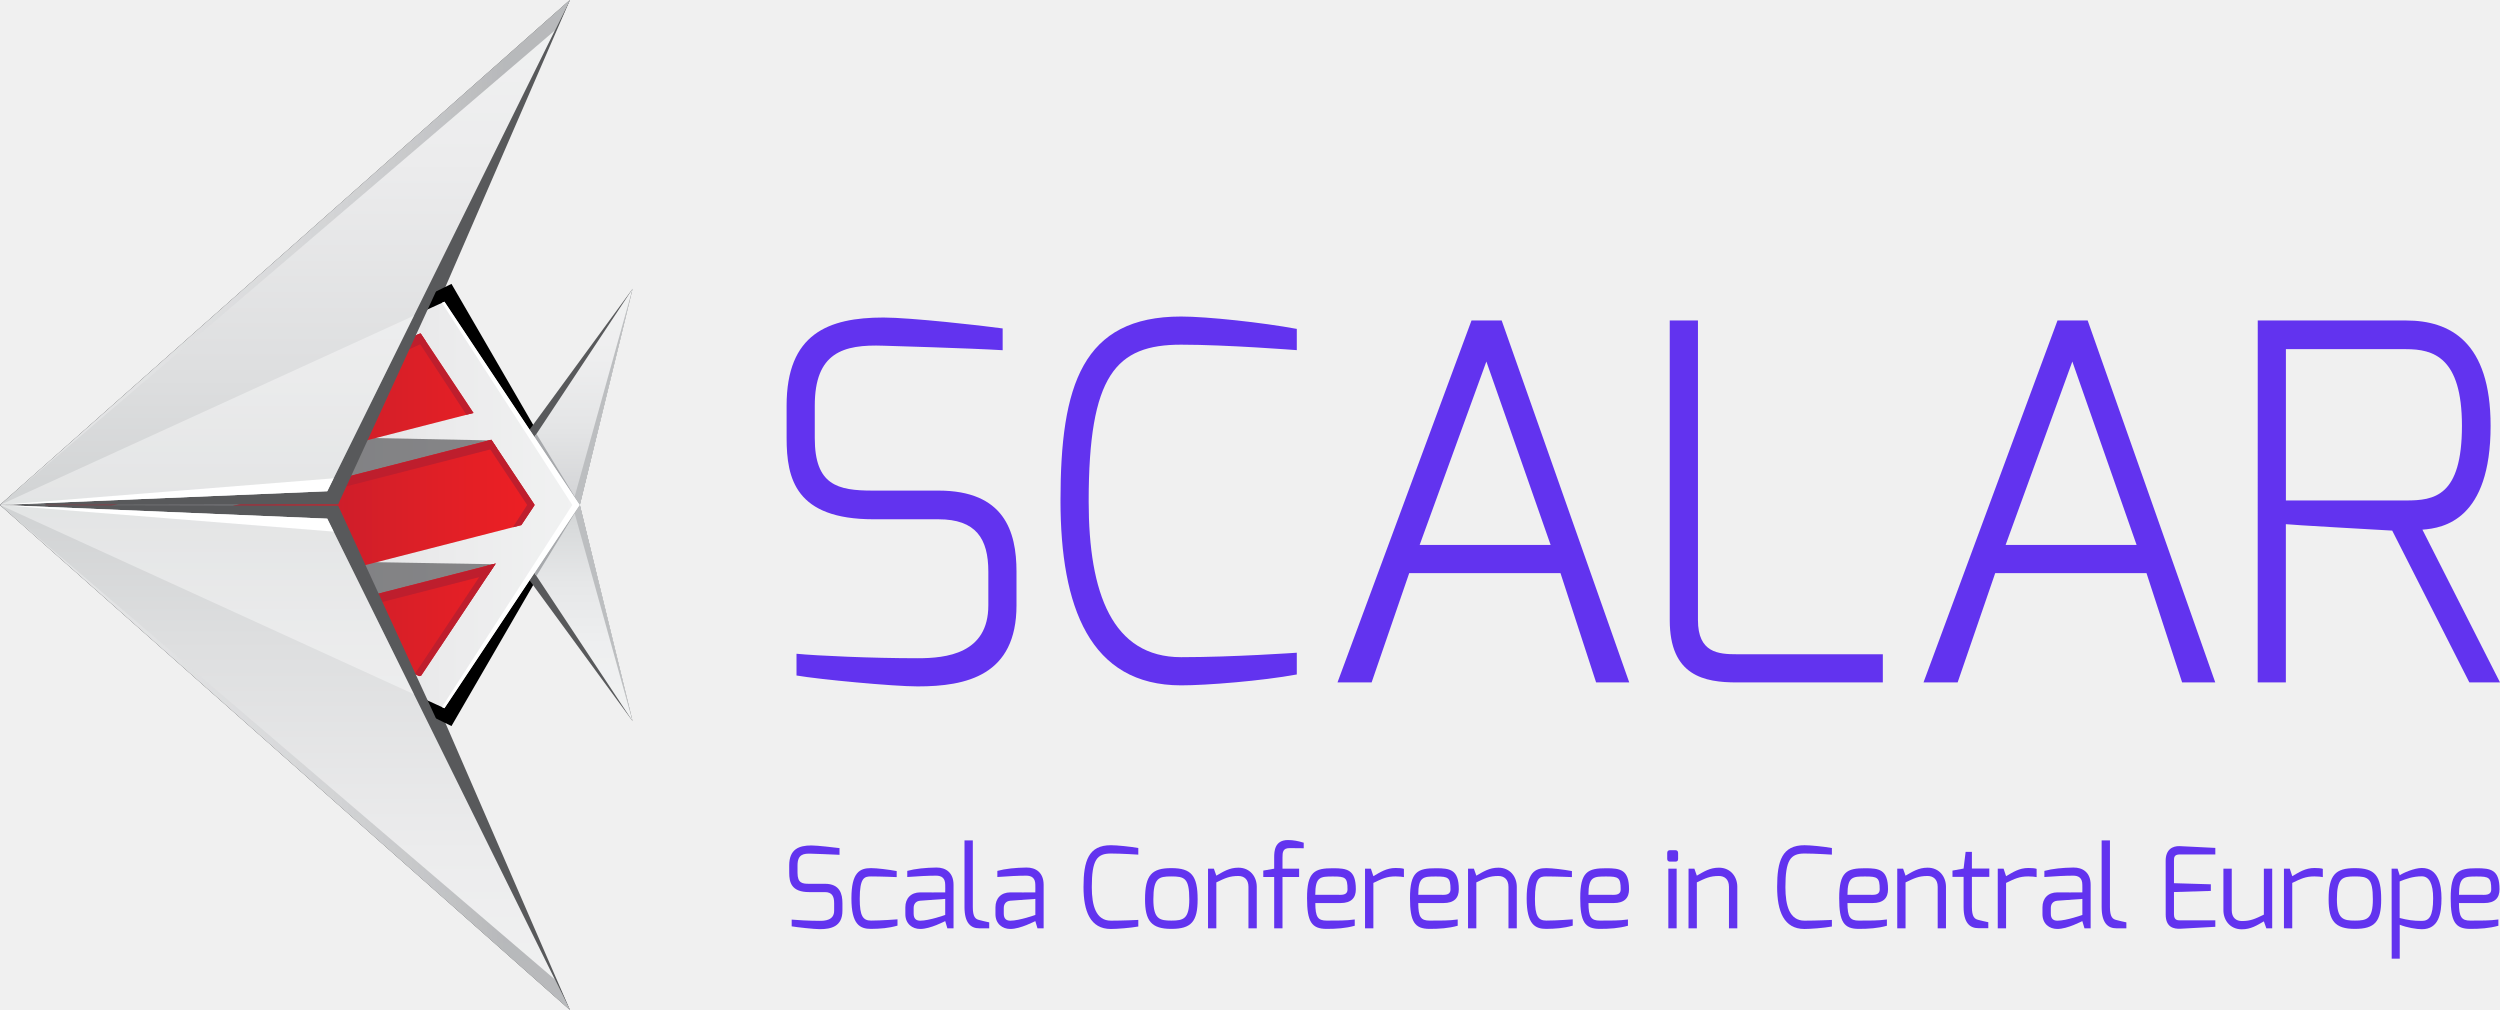
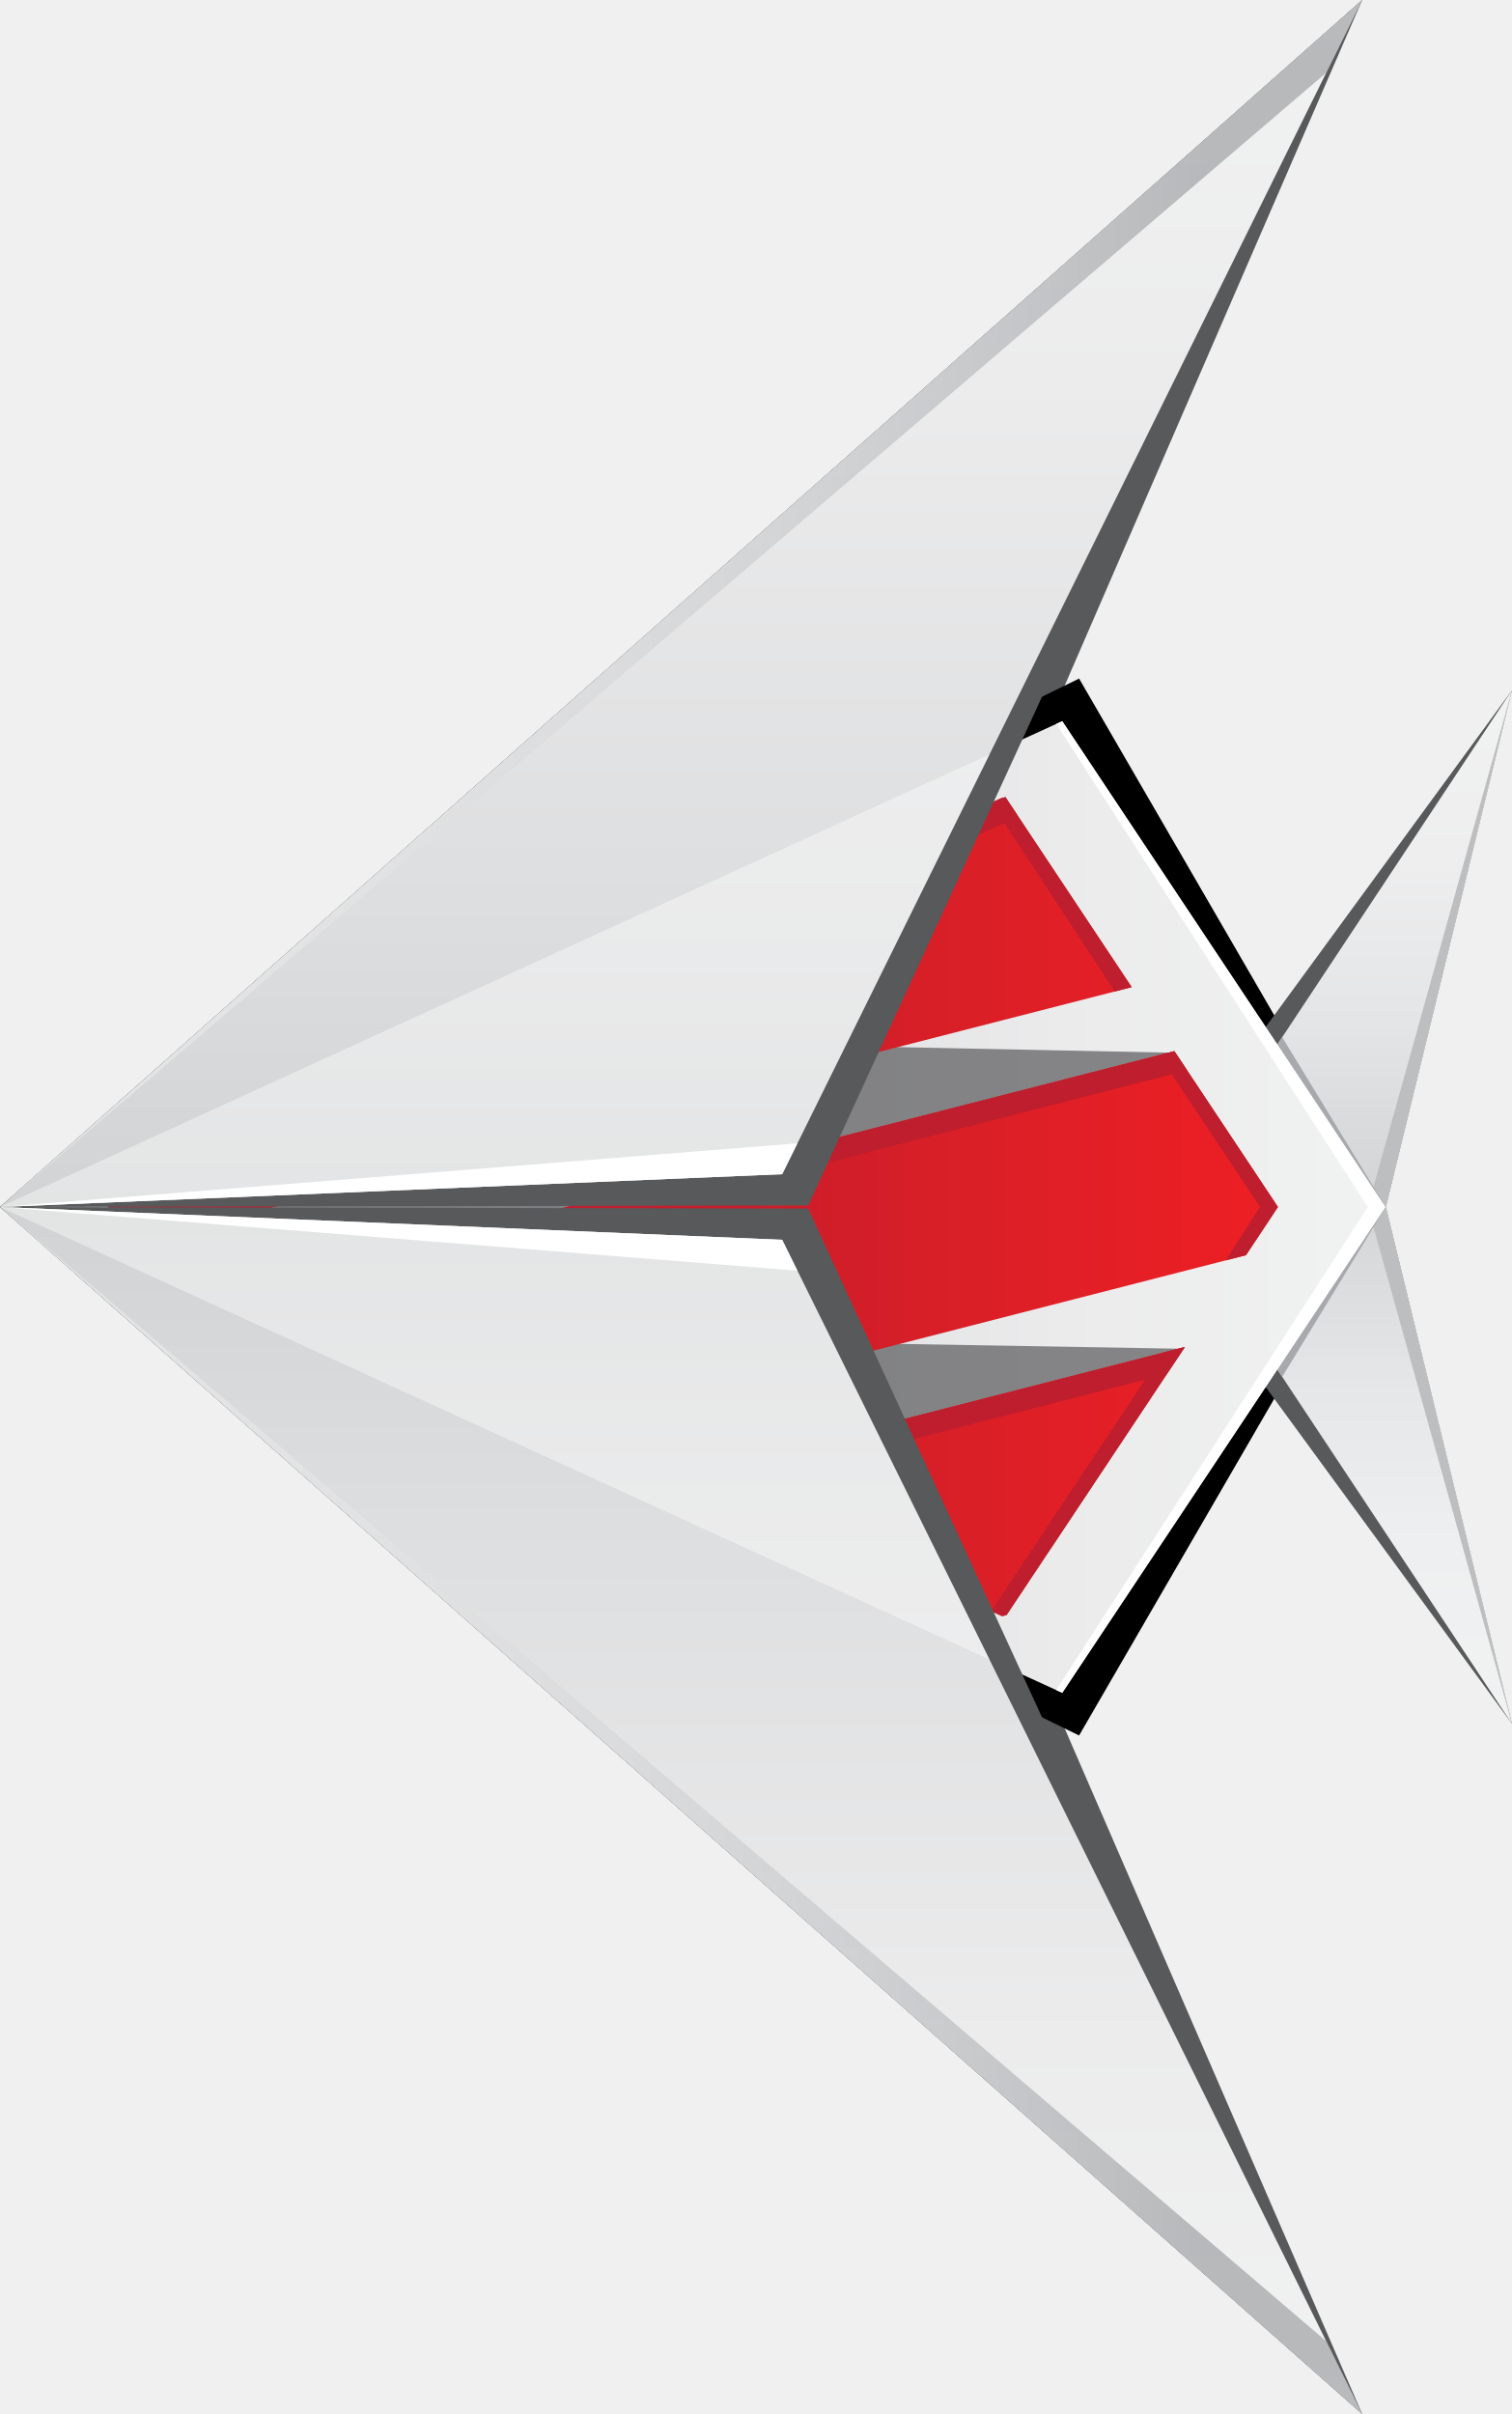
- <svg xmlns="http://www.w3.org/2000/svg" version="1.1" id="Layer_4" x="0px" y="0px" width="215px" height="86.852px" viewBox="0 -9.954 215 86.852" enable-background="new 0 -9.954 215 86.852" xml:space="preserve">
-   <g>
-     <g>
-       <polygon fill="#58595B" points="0,33.472 49.013,76.898 30.262,33.689   " />
-       <polygon fill="#58595B" points="0,33.472 49.013,-9.954 30.262,33.257   " />
-       <polygon points="38.827,14.46 49.848,33.472 38.827,52.486 0,33.472   " />
-       <polygon fill="#58595B" points="49.864,33.472 40.802,33.472 54.401,14.883   " />
-       <linearGradient id="SVGID_1_" gradientUnits="userSpaceOnUse" x1="641.246" y1="1546.543" x2="641.246" y2="1565.253" gradientTransform="matrix(1 0 0 1 -593 -1531.826)">
-         <stop offset="0" style="stop-color:#F1F2F2" />
-         <stop offset="0.327" style="stop-color:#EEEEEF" />
-         <stop offset="0.645" style="stop-color:#E4E5E6" />
-         <stop offset="0.959" style="stop-color:#D4D5D7" />
-         <stop offset="1" style="stop-color:#D1D3D4" />
+ <svg xmlns="http://www.w3.org/2000/svg" version="1.1" id="Layer_4" x="0px" y="0px" width="54.401" height="86.852" viewBox="0 -9.954 54.401 86.852" enable-background="new 0 -9.954 215 86.852" xml:space="preserve">
+   <defs id="defs99" />
+   <g id="g99">
+     <g id="g63">
+       <polygon fill="#58595b" points="30.262,33.689 0,33.472 49.013,76.898 " id="polygon1" />
+       <polygon fill="#58595b" points="30.262,33.257 0,33.472 49.013,-9.954 " id="polygon2" />
+       <polygon points="38.827,52.486 0,33.472 38.827,14.46 49.848,33.472 " id="polygon3" />
+       <polygon fill="#58595b" points="54.401,14.883 49.864,33.472 40.802,33.472 " id="polygon4" />
+       <linearGradient id="SVGID_1_" gradientUnits="userSpaceOnUse" x1="641.246" y1="1546.543" x2="641.246" y2="1565.253" gradientTransform="translate(-593,-1531.826)">
+         <stop offset="0" style="stop-color:#F1F2F2" id="stop4" />
+         <stop offset="0.327" style="stop-color:#EEEEEF" id="stop5" />
+         <stop offset="0.645" style="stop-color:#E4E5E6" id="stop6" />
+         <stop offset="0.959" style="stop-color:#D4D5D7" id="stop7" />
+         <stop offset="1" style="stop-color:#D1D3D4" id="stop8" />
      </linearGradient>
-       <polygon fill="url(#SVGID_1_)" points="49.864,33.472 42.09,33.472 54.401,14.883   " />
-       <polygon fill="#58595B" points="49.864,33.472 40.802,33.472 54.401,52.063   " />
-       <linearGradient id="SVGID_2_" gradientUnits="userSpaceOnUse" x1="641.246" y1="-2033.945" x2="641.246" y2="-2015.229" gradientTransform="matrix(1 0 0 -1 -593 -1981.717)">
-         <stop offset="0" style="stop-color:#F1F2F2" />
-         <stop offset="0.359" style="stop-color:#EEEFF0" />
-         <stop offset="0.644" style="stop-color:#E6E7E8" />
-         <stop offset="0.902" style="stop-color:#D8DADB" />
-         <stop offset="1" style="stop-color:#D1D3D4" />
+       <polygon fill="url(#SVGID_1_)" points="54.401,14.883 49.864,33.472 42.09,33.472 " id="polygon8" style="fill:url(#SVGID_1_)" />
+       <polygon fill="#58595b" points="54.401,52.063 49.864,33.472 40.802,33.472 " id="polygon9" />
+       <linearGradient id="SVGID_2_" gradientUnits="userSpaceOnUse" x1="641.246" y1="-2033.945" x2="641.246" y2="-2015.229" gradientTransform="matrix(1,0,0,-1,-593,-1981.717)">
+         <stop offset="0" style="stop-color:#F1F2F2" id="stop9" />
+         <stop offset="0.359" style="stop-color:#EEEFF0" id="stop10" />
+         <stop offset="0.644" style="stop-color:#E6E7E8" id="stop11" />
+         <stop offset="0.902" style="stop-color:#D8DADB" id="stop12" />
+         <stop offset="1" style="stop-color:#D1D3D4" id="stop13" />
      </linearGradient>
-       <polygon fill="url(#SVGID_2_)" points="49.864,33.472 42.09,33.472 54.401,52.063   " />
-       <polygon fill="#BCBEC0" points="54.401,14.883 49.219,33.472 54.401,52.063 49.864,33.472   " />
-       <polygon fill="#A7A9AC" points="46.136,27.365 42.09,33.472 46.136,39.581 49.864,33.472   " />
-       <linearGradient id="SVGID_3_" gradientUnits="userSpaceOnUse" x1="642.783" y1="1565.298" x2="607.226" y2="1565.298" gradientTransform="matrix(1 0 0 1 -593 -1531.826)">
-         <stop offset="0" style="stop-color:#F1F2F2" />
-         <stop offset="0.324" style="stop-color:#EBEBEC" />
-         <stop offset="0.814" style="stop-color:#D9DBDC" />
-         <stop offset="1" style="stop-color:#D1D3D4" />
+       <polygon fill="url(#SVGID_2_)" points="54.401,52.063 49.864,33.472 42.09,33.472 " id="polygon13" style="fill:url(#SVGID_2_)" />
+       <polygon fill="#bcbec0" points="54.401,52.063 49.864,33.472 54.401,14.883 49.219,33.472 " id="polygon14" />
+       <polygon fill="#a7a9ac" points="46.136,39.581 49.864,33.472 46.136,27.365 42.09,33.472 " id="polygon15" />
+       <linearGradient id="SVGID_3_" gradientUnits="userSpaceOnUse" x1="642.783" y1="1565.298" x2="607.226" y2="1565.298" gradientTransform="translate(-593,-1531.826)">
+         <stop offset="0" style="stop-color:#F1F2F2" id="stop15" />
+         <stop offset="0.324" style="stop-color:#EBEBEC" id="stop16" />
+         <stop offset="0.814" style="stop-color:#D9DBDC" id="stop17" />
+         <stop offset="1" style="stop-color:#D1D3D4" id="stop18" />
      </linearGradient>
-       <polygon fill="url(#SVGID_3_)" points="38.221,15.993 49.848,33.472 38.221,50.951 0,33.472   " />
-       <polygon fill="#FFFFFF" points="38.221,15.993 38.005,16.09 49.219,33.472 38.005,50.854 38.221,50.951 49.848,33.472   " />
-       <g>
-         <polygon opacity="0.7" fill="#58595B" enable-background="new    " points="45.869,33.642 45.869,33.303 42.292,27.923      17.116,27.413 3.866,33.472 7.492,35.13 44.84,35.192    " />
-         <polygon opacity="0.7" fill="#58595B" enable-background="new    " points="30.757,45.771 37.822,45.74 42.589,38.573      13.949,38.082    " />
-         <linearGradient id="SVGID_4_" gradientUnits="userSpaceOnUse" x1="638.835" y1="1575.177" x2="614.506" y2="1575.177" gradientTransform="matrix(1 0 0 1 -593 -1531.826)">
-           <stop offset="0" style="stop-color:#ED1F24" />
-           <stop offset="0.324" style="stop-color:#E01F26" />
-           <stop offset="0.814" style="stop-color:#C91E2B" />
-           <stop offset="1" style="stop-color:#BE1E2D" />
+       <polygon fill="url(#SVGID_3_)" points="38.221,50.951 0,33.472 38.221,15.993 49.848,33.472 " id="polygon18" style="fill:url(#SVGID_3_)" />
+       <polygon fill="#ffffff" points="49.219,33.472 38.005,50.854 38.221,50.951 49.848,33.472 38.221,15.993 38.005,16.09 " id="polygon19" />
+       <g id="g38">
+         <polygon opacity="0.7" fill="#58595b" enable-background="new    " points="42.292,27.923 17.116,27.413 3.866,33.472 7.492,35.13 44.84,35.192 45.869,33.642 45.869,33.303 " id="polygon20" />
+         <polygon opacity="0.7" fill="#58595b" enable-background="new    " points="42.589,38.573 13.949,38.082 30.757,45.771 37.822,45.74 " id="polygon21" />
+         <linearGradient id="SVGID_4_" gradientUnits="userSpaceOnUse" x1="638.835" y1="1575.177" x2="614.506" y2="1575.177" gradientTransform="translate(-593,-1531.826)">
+           <stop offset="0" style="stop-color:#ED1F24" id="stop21" />
+           <stop offset="0.324" style="stop-color:#E01F26" id="stop22" />
+           <stop offset="0.814" style="stop-color:#C91E2B" id="stop23" />
+           <stop offset="1" style="stop-color:#BE1E2D" id="stop24" />
        </linearGradient>
-         <polygon fill="url(#SVGID_4_)" points="36.057,48.193 36.218,48.153 42.632,38.509 24.847,43.07    " />
-         <linearGradient id="SVGID_5_" gradientUnits="userSpaceOnUse" x1="638.836" y1="1566.414" x2="614.507" y2="1566.414" gradientTransform="matrix(1 0 0 1 -593 -1531.826)">
-           <stop offset="0" style="stop-color:#ED1F24" />
-           <stop offset="0.324" style="stop-color:#E01F26" />
-           <stop offset="0.814" style="stop-color:#C91E2B" />
-           <stop offset="1" style="stop-color:#BE1E2D" />
+         <polygon fill="url(#SVGID_4_)" points="42.632,38.509 24.847,43.07 36.057,48.193 36.218,48.153 " id="polygon24" style="fill:url(#SVGID_4_)" />
+         <linearGradient id="SVGID_5_" gradientUnits="userSpaceOnUse" x1="638.836" y1="1566.414" x2="614.507" y2="1566.414" gradientTransform="translate(-593,-1531.826)">
+           <stop offset="0" style="stop-color:#ED1F24" id="stop25" />
+           <stop offset="0.324" style="stop-color:#E01F26" id="stop26" />
+           <stop offset="0.814" style="stop-color:#C91E2B" id="stop27" />
+           <stop offset="1" style="stop-color:#BE1E2D" id="stop28" />
        </linearGradient>
-         <polygon fill="url(#SVGID_5_)" points="9.799,36.185 21.007,41.311 44.83,35.206 45.982,33.472 42.254,27.865    " />
-         <linearGradient id="SVGID_6_" gradientUnits="userSpaceOnUse" x1="638.838" y1="1558.417" x2="614.508" y2="1558.417" gradientTransform="matrix(1 0 0 1 -593 -1531.826)">
-           <stop offset="0" style="stop-color:#ED1F24" />
-           <stop offset="0.324" style="stop-color:#E01F26" />
-           <stop offset="0.814" style="stop-color:#C91E2B" />
-           <stop offset="1" style="stop-color:#BE1E2D" />
+         <polygon fill="url(#SVGID_5_)" points="44.83,35.206 45.982,33.472 42.254,27.865 9.799,36.185 21.007,41.311 " id="polygon28" style="fill:url(#SVGID_5_)" />
+         <linearGradient id="SVGID_6_" gradientUnits="userSpaceOnUse" x1="638.838" y1="1558.417" x2="614.508" y2="1558.417" gradientTransform="translate(-593,-1531.826)">
+           <stop offset="0" style="stop-color:#ED1F24" id="stop29" />
+           <stop offset="0.324" style="stop-color:#E01F26" id="stop30" />
+           <stop offset="0.814" style="stop-color:#C91E2B" id="stop31" />
+           <stop offset="1" style="stop-color:#BE1E2D" id="stop32" />
        </linearGradient>
-         <polygon fill="url(#SVGID_6_)" points="36.176,18.727 36.02,18.769 3.866,33.472 6.021,34.455 40.721,25.562    " />
-         <polygon fill="#BE1E2D" points="41.983,39.484 42.632,38.509 24.847,43.07 25.981,43.586    " />
-         <polygon fill="#BE1E2D" points="42.715,28.558 42.254,27.865 9.799,36.185 10.933,36.704    " />
-         <polygon fill="#BE1E2D" points="36.639,19.424 36.176,18.727 36.02,18.769 3.866,33.472 4.894,33.942    " />
-         <polygon fill="#BE1E2D" points="41.856,38.708 35.664,48.014 36.057,48.193 36.218,48.153 42.632,38.509    " />
-         <polygon fill="#BE1E2D" points="42.254,27.865 41.705,28.008 45.337,33.472 44.105,35.393 44.83,35.206 45.982,33.472    " />
-         <polygon fill="#BE1E2D" points="40.114,25.718 40.721,25.562 36.176,18.727 36.02,18.769 35.664,18.931    " />
+         <polygon fill="url(#SVGID_6_)" points="3.866,33.472 6.021,34.455 40.721,25.562 36.176,18.727 36.02,18.769 " id="polygon32" style="fill:url(#SVGID_6_)" />
+         <polygon fill="#be1e2d" points="24.847,43.07 25.981,43.586 41.983,39.484 42.632,38.509 " id="polygon33" />
+         <polygon fill="#be1e2d" points="9.799,36.185 10.933,36.704 42.715,28.558 42.254,27.865 " id="polygon34" />
+         <polygon fill="#be1e2d" points="36.02,18.769 3.866,33.472 4.894,33.942 36.639,19.424 36.176,18.727 " id="polygon35" />
+         <polygon fill="#be1e2d" points="36.057,48.193 36.218,48.153 42.632,38.509 41.856,38.708 35.664,48.014 " id="polygon36" />
+         <polygon fill="#be1e2d" points="45.337,33.472 44.105,35.393 44.83,35.206 45.982,33.472 42.254,27.865 41.705,28.008 " id="polygon37" />
+         <polygon fill="#be1e2d" points="36.176,18.727 36.02,18.769 35.664,18.931 40.114,25.718 40.721,25.562 " id="polygon38" />
      </g>
-       <polygon fill="#58595B" points="0,33.472 49.013,76.898 29.081,33.528   " />
-       <linearGradient id="SVGID_7_" gradientUnits="userSpaceOnUse" x1="617.506" y1="1608.528" x2="617.506" y2="1565.913" gradientTransform="matrix(1 0 0 1 -593 -1531.826)">
-         <stop offset="0" style="stop-color:#F1F2F2" />
-         <stop offset="0.312" style="stop-color:#ECECED" />
-         <stop offset="0.748" style="stop-color:#DDDEDF" />
-         <stop offset="1" style="stop-color:#D1D3D4" />
+       <polygon fill="#58595b" points="29.081,33.528 0,33.472 49.013,76.898 " id="polygon39" />
+       <linearGradient id="SVGID_7_" gradientUnits="userSpaceOnUse" x1="617.506" y1="1608.528" x2="617.506" y2="1565.913" gradientTransform="translate(-593,-1531.826)">
+         <stop offset="0" style="stop-color:#F1F2F2" id="stop39" />
+         <stop offset="0.312" style="stop-color:#ECECED" id="stop40" />
+         <stop offset="0.748" style="stop-color:#DDDEDF" id="stop41" />
+         <stop offset="1" style="stop-color:#D1D3D4" id="stop42" />
      </linearGradient>
-       <polygon fill="url(#SVGID_7_)" points="0,33.472 49.013,76.898 28.143,34.653   " />
-       <linearGradient id="SVGID_8_" gradientUnits="userSpaceOnUse" x1="593.082" y1="1587.01" x2="636.339" y2="1587.01" gradientTransform="matrix(1 0 0 1 -593 -1531.826)">
-         <stop offset="0" style="stop-color:#F1F2F2" />
-         <stop offset="0.164" style="stop-color:#EEEEEF" />
-         <stop offset="0.334" style="stop-color:#E3E4E5" />
-         <stop offset="0.506" style="stop-color:#D2D3D5" />
-         <stop offset="0.681" style="stop-color:#BABCBE" />
-         <stop offset="0.855" style="stop-color:#9C9EA1" />
-         <stop offset="1" style="stop-color:#808285" />
+       <polygon fill="url(#SVGID_7_)" points="28.143,34.653 0,33.472 49.013,76.898 " id="polygon42" style="fill:url(#SVGID_7_)" />
+       <linearGradient id="SVGID_8_" gradientUnits="userSpaceOnUse" x1="593.082" y1="1587.01" x2="636.339" y2="1587.01" gradientTransform="translate(-593,-1531.826)">
+         <stop offset="0" style="stop-color:#F1F2F2" id="stop43" />
+         <stop offset="0.164" style="stop-color:#EEEEEF" id="stop44" />
+         <stop offset="0.334" style="stop-color:#E3E4E5" id="stop45" />
+         <stop offset="0.506" style="stop-color:#D2D3D5" id="stop46" />
+         <stop offset="0.681" style="stop-color:#BABCBE" id="stop47" />
+         <stop offset="0.855" style="stop-color:#9C9EA1" id="stop48" />
+         <stop offset="1" style="stop-color:#808285" id="stop49" />
      </linearGradient>
-       <polygon opacity="0.5" fill="url(#SVGID_8_)" enable-background="new    " points="0,33.472 49.013,76.898 47.729,74.287   " />
-       <polygon opacity="0.4" fill="#FFFFFF" enable-background="new    " points="28.143,34.653 0,33.472 35.604,49.754   " />
-       <polygon fill="#FFFFFF" points="28.143,34.653 0,33.472 28.69,35.763   " />
-       <polygon fill="#58595B" points="0,33.472 49.013,-9.954 29.081,33.417   " />
-       <linearGradient id="SVGID_9_" gradientUnits="userSpaceOnUse" x1="617.507" y1="1522.178" x2="617.507" y2="1565.191" gradientTransform="matrix(1 0 0 1 -593 -1531.826)">
-         <stop offset="0" style="stop-color:#F1F2F2" />
-         <stop offset="0.312" style="stop-color:#ECECED" />
-         <stop offset="0.748" style="stop-color:#DDDEDF" />
-         <stop offset="1" style="stop-color:#D1D3D4" />
+       <polygon opacity="0.5" fill="url(#SVGID_8_)" enable-background="new    " points="47.729,74.287 0,33.472 49.013,76.898 " id="polygon49" style="fill:url(#SVGID_8_)" />
+       <polygon opacity="0.4" fill="#ffffff" enable-background="new    " points="35.604,49.754 28.143,34.653 0,33.472 " id="polygon50" />
+       <polygon fill="#ffffff" points="28.69,35.763 28.143,34.653 0,33.472 " id="polygon51" />
+       <polygon fill="#58595b" points="29.081,33.417 0,33.472 49.013,-9.954 " id="polygon52" />
+       <linearGradient id="SVGID_9_" gradientUnits="userSpaceOnUse" x1="617.507" y1="1522.178" x2="617.507" y2="1565.191" gradientTransform="translate(-593,-1531.826)">
+         <stop offset="0" style="stop-color:#F1F2F2" id="stop52" />
+         <stop offset="0.312" style="stop-color:#ECECED" id="stop53" />
+         <stop offset="0.748" style="stop-color:#DDDEDF" id="stop54" />
+         <stop offset="1" style="stop-color:#D1D3D4" id="stop55" />
      </linearGradient>
-       <polygon fill="url(#SVGID_9_)" points="0,33.472 49.013,-9.954 28.143,32.291   " />
-       <polygon opacity="0.4" fill="#FFFFFF" enable-background="new    " points="28.143,32.291 0,33.472 35.604,17.19   " />
-       <polygon fill="#FFFFFF" points="28.143,32.291 0,33.472 28.69,31.182   " />
-       <linearGradient id="SVGID_10_" gradientUnits="userSpaceOnUse" x1="593.082" y1="-1945.422" x2="636.339" y2="-1945.422" gradientTransform="matrix(1 0 0 -1 -593 -1933.663)">
-         <stop offset="0" style="stop-color:#F1F2F2" />
-         <stop offset="0.164" style="stop-color:#EEEEEF" />
-         <stop offset="0.334" style="stop-color:#E3E4E5" />
-         <stop offset="0.506" style="stop-color:#D2D3D5" />
-         <stop offset="0.681" style="stop-color:#BABCBE" />
-         <stop offset="0.855" style="stop-color:#9C9EA1" />
-         <stop offset="1" style="stop-color:#808285" />
+       <polygon fill="url(#SVGID_9_)" points="28.143,32.291 0,33.472 49.013,-9.954 " id="polygon55" style="fill:url(#SVGID_9_)" />
+       <polygon opacity="0.4" fill="#ffffff" enable-background="new    " points="35.604,17.19 28.143,32.291 0,33.472 " id="polygon56" />
+       <polygon fill="#ffffff" points="28.69,31.182 28.143,32.291 0,33.472 " id="polygon57" />
+       <linearGradient id="SVGID_10_" gradientUnits="userSpaceOnUse" x1="593.082" y1="-1945.422" x2="636.339" y2="-1945.422" gradientTransform="matrix(1,0,0,-1,-593,-1933.663)">
+         <stop offset="0" style="stop-color:#F1F2F2" id="stop57" />
+         <stop offset="0.164" style="stop-color:#EEEEEF" id="stop58" />
+         <stop offset="0.334" style="stop-color:#E3E4E5" id="stop59" />
+         <stop offset="0.506" style="stop-color:#D2D3D5" id="stop60" />
+         <stop offset="0.681" style="stop-color:#BABCBE" id="stop61" />
+         <stop offset="0.855" style="stop-color:#9C9EA1" id="stop62" />
+         <stop offset="1" style="stop-color:#808285" id="stop63" />
      </linearGradient>
-       <polygon opacity="0.5" fill="url(#SVGID_10_)" enable-background="new    " points="0,33.472 49.013,-9.954 47.729,-7.344   " />
-     </g>
-     <g>
-       <path fill="#6233ef" d="M67.648,24.924c0-6.167,3.572-7.571,8.334-7.571c2.252,0,8.461,0.686,10.247,0.938v1.873    c-2.721-0.17-10.247-0.387-10.247-0.387c-3.487-0.127-5.911,0.6-5.911,5.147v2.805c0,4.038,1.957,4.508,4.976,4.508h5.655    c5.654,0,6.717,3.485,6.717,6.974v2.89c0,6.035-4.295,6.976-8.502,6.976c-2.083,0-8.461-0.6-10.417-0.938v-1.869    c1.785,0.17,6.461,0.384,10.417,0.384c2.464,0,6.08-0.384,6.08-4.55v-2.893c0-2.849-1.063-4.507-4.294-4.507h-5.571    c-6.717,0-7.483-3.487-7.483-6.975L67.648,24.924L67.648,24.924z" />
-       <path fill="#6233ef" d="M101.577,17.267c2.211,0,6.974,0.511,9.948,1.064v1.827c-0.041,0-6.04-0.47-9.948-0.47    c-5.613,0-7.951,2.596-7.951,13.479c0,7.912,2.042,13.396,7.951,13.396c4.465,0,9.948-0.384,9.948-0.384v1.871    c-2.979,0.551-7.738,0.937-9.948,0.937c-7.865,0-10.375-6.761-10.375-15.9C91.202,23.179,93.075,17.267,101.577,17.267z" />
-       <path fill="#6233ef" d="M126.549,17.608h2.596l10.969,31.124h-2.85l-3.062-9.395h-13.011l-3.231,9.395h-2.935L126.549,17.608z     M133.354,36.911l-5.526-15.773l-5.739,15.773H133.354z" />
-       <path fill="#6233ef" d="M143.598,17.608h2.426v25.768c0,2.807,1.744,2.936,3.357,2.936h12.543v2.423h-12.543    c-2.806,0-5.783-0.553-5.783-5.355V17.608L143.598,17.608z" />
-       <path fill="#6233ef" d="M176.945,17.608h2.595l10.972,31.124h-2.851l-3.062-9.395h-13.012l-3.23,9.395h-2.935L176.945,17.608z     M183.747,36.911l-5.526-15.773l-5.738,15.773H183.747z" />
-       <path fill="#6233ef" d="M194.166,17.608h12.756c3.784,0,7.27,1.827,7.27,9.058c0,8.079-4.039,8.802-5.865,8.93L215,48.732h-2.637    l-6.633-13.054c-0.768-0.042-9.059-0.512-9.146-0.553V48.73h-2.422L194.166,17.608L194.166,17.608z M206.922,33.086    c2.422,0,4.805-0.34,4.805-6.421c0-5.909-2.466-6.591-4.805-6.591h-10.334v13.012H206.922z" />
-     </g>
-     <g>
-       <path fill="#6233ef" d="M67.872,64.474c0-1.398,0.831-1.72,1.913-1.72c0.512,0,2.047,0.184,2.414,0.229v0.577    c-0.619-0.036-2.414-0.096-2.414-0.096c-0.676-0.028-1.198,0.039-1.198,1.006v0.635c0,0.886,0.404,0.947,0.985,0.947h1.371    c1.286,0,1.506,0.87,1.506,1.662v0.656c0,1.372-0.993,1.584-1.951,1.584c-0.472,0-1.969-0.165-2.414-0.242v-0.58    c0.386,0.039,1.517,0.106,2.414,0.106c0.396,0,1.238-0.021,1.238-0.868v-0.656c0-0.552-0.163-0.947-0.792-0.947h-1.353    c-1.544,0-1.718-0.852-1.718-1.662L67.872,64.474L67.872,64.474z" />
-       <path fill="#6233ef" d="M74.913,64.704c0.502,0,1.525,0.127,2.202,0.253v0.52c0,0-1.343-0.058-2.202-0.058    c-0.58,0-0.976,0.104-0.976,1.932c0,1.479,0.281,1.865,0.976,1.865c0.888,0,2.271-0.107,2.271-0.107v0.541    c-0.782,0.223-1.468,0.271-2.271,0.281c-0.957,0-1.691-0.366-1.691-2.62C73.222,65.073,73.928,64.704,74.913,64.704z" />
-       <path fill="#6233ef" d="M77.859,68.075c0-0.772,0.483-1.284,1.284-1.284c0,0,2.145,0.013,2.145,0c0,0,0.011-0.635,0-0.646    c0-0.59-0.309-0.792-0.792-0.792c-0.696,0-1.535,0.049-2.471,0.116v-0.526c0.685-0.188,1.543-0.275,2.501-0.289    c0.803-0.009,1.478,0.428,1.478,1.487v3.739h-0.531l-0.184-0.619c-0.021,0-1.266,0.676-2.145,0.676    c-0.705,0-1.284-0.456-1.284-1.272L77.859,68.075L77.859,68.075z M79.143,69.224c0.773,0,2.145-0.493,2.145-0.493v-1.379    l-2.145,0.155c-0.415,0.036-0.569,0.319-0.569,0.626v0.482C78.574,69.08,78.815,69.224,79.143,69.224z" />
-       <path fill="#6233ef" d="M82.947,62.32h0.715v5.737c0,0.839,0.222,1.033,0.55,1.109c0,0,0.792,0.203,0.86,0.203v0.513h-0.85    c-0.745,0-1.275-0.464-1.275-1.825V62.32z" />
-       <path fill="#6233ef" d="M85.609,68.075c0-0.772,0.482-1.284,1.283-1.284c0,0,2.146,0.013,2.146,0c0,0,0.01-0.635,0-0.646    c0-0.59-0.31-0.792-0.792-0.792c-0.697,0-1.536,0.049-2.474,0.116v-0.526c0.687-0.188,1.546-0.275,2.502-0.289    c0.802-0.009,1.478,0.428,1.478,1.487v3.739h-0.53l-0.184-0.619c-0.021,0-1.267,0.676-2.146,0.676    c-0.704,0-1.283-0.456-1.283-1.272V68.075z M86.894,69.224c0.773,0,2.146-0.493,2.146-0.493v-1.379l-2.146,0.155    c-0.415,0.036-0.569,0.319-0.569,0.626v0.482C86.324,69.08,86.565,69.224,86.894,69.224z" />
-       <path fill="#6233ef" d="M95.538,62.734c0.503,0,1.682,0.117,2.356,0.242v0.569c-0.01,0-1.468-0.096-2.356-0.096    c-1.208,0-1.643,0.551-1.643,2.896c0,1.585,0.357,2.878,1.643,2.878c1.015,0,2.356-0.064,2.356-0.064v0.567    c-0.676,0.125-1.854,0.213-2.356,0.213c-1.786,0-2.356-1.538-2.356-3.61C93.182,64.069,93.616,62.734,95.538,62.734z" />
-       <path fill="#6233ef" d="M100.734,64.704c1.729,0,2.262,0.646,2.262,2.686c0,1.902-0.532,2.541-2.262,2.541    s-2.261-0.707-2.261-2.541C98.474,65.294,99.055,64.704,100.734,64.704z M100.734,69.216c1.043,0,1.545-0.136,1.545-1.826    c0-1.836-0.416-1.971-1.545-1.971c-1.082,0-1.545,0.126-1.545,1.971C99.189,69.098,99.739,69.216,100.734,69.216z" />
-       <path fill="#6233ef" d="M103.89,64.752h0.503l0.212,0.601c0.589-0.338,1.111-0.687,1.893-0.687c1.023,0,1.584,0.793,1.584,1.644    v3.574h-0.715V66.31c0-0.638-0.376-0.929-0.869-0.929c-0.772,0-1.149,0.193-1.893,0.551v3.952h-0.715V64.752z" />
-       <path fill="#6233ef" d="M108.641,64.917l0.938-0.165v-0.955c0-0.522,0.026-1.508,1.188-1.508c0.473,0,0.879,0.086,1.353,0.229    v0.478c-0.009,0-1.188-0.012-1.188-0.012c-0.615-0.011-0.637,0.353-0.637,0.813v0.955h1.43v0.716h-1.43v4.414h-0.715v-4.414    h-0.938v-0.551H108.641z" />
-       <path fill="#6233ef" d="M114.641,64.714c1.207,0,1.961,0.117,1.961,1.813c0,0.741-0.396,1.182-1.322,1.182h-2.162    c0,1.209,0.224,1.508,0.976,1.508c0.892,0,1.688,0.008,2.414-0.097v0.54c-0.78,0.223-1.61,0.271-2.414,0.271    c-1.305,0-1.688-0.629-1.688-2.637C112.4,65.004,113.057,64.714,114.641,64.714z M115.277,67.002c0.427,0,0.609-0.151,0.609-0.476    c0-1.013-0.193-1.102-1.236-1.102c-1.094,0-1.537,0.009-1.537,1.574L115.277,67.002L115.277,67.002z" />
-       <path fill="#6233ef" d="M117.393,64.752h0.504l0.213,0.646c0.588-0.339,1.121-0.705,1.912-0.705c0.279,0,0.602,0.021,0.715,0.077    v0.706c-0.113-0.025-0.436-0.059-0.715-0.059c-0.771,0-1.17,0.204-1.912,0.56v3.904h-0.717V64.752z" />
-       <path fill="#6233ef" d="M123.496,64.714c1.209,0,1.962,0.117,1.962,1.813c0,0.741-0.396,1.182-1.323,1.182h-2.164    c0,1.209,0.223,1.508,0.979,1.508c0.89,0,1.688,0.008,2.412-0.097v0.54c-0.78,0.223-1.611,0.271-2.412,0.271    c-1.305,0-1.69-0.629-1.69-2.637C121.256,65.004,121.915,64.714,123.496,64.714z M124.135,67.002c0.426,0,0.608-0.151,0.608-0.476    c0-1.013-0.192-1.102-1.236-1.102c-1.093,0-1.536,0.009-1.536,1.574L124.135,67.002L124.135,67.002z" />
-       <path fill="#6233ef" d="M126.251,64.752h0.503l0.211,0.601c0.592-0.338,1.112-0.687,1.895-0.687c1.022,0,1.584,0.793,1.584,1.644    v3.574h-0.715V66.31c0-0.638-0.377-0.929-0.869-0.929c-0.771,0-1.146,0.193-1.895,0.551v3.952h-0.714V64.752L126.251,64.752z" />
-       <path fill="#6233ef" d="M132.984,64.704c0.5,0,1.524,0.127,2.201,0.253v0.52c0,0-1.345-0.058-2.201-0.058    c-0.58,0-0.979,0.104-0.979,1.932c0,1.479,0.281,1.865,0.979,1.865c0.889,0,2.271-0.107,2.271-0.107v0.541    c-0.784,0.223-1.468,0.271-2.271,0.281c-0.957,0-1.691-0.366-1.691-2.62C131.293,65.073,131.999,64.704,132.984,64.704z" />
-       <path fill="#6233ef" d="M138.139,64.714c1.205,0,1.959,0.117,1.959,1.813c0,0.741-0.396,1.182-1.324,1.182h-2.164    c0,1.209,0.225,1.508,0.978,1.508c0.89,0,1.688,0.008,2.415-0.097v0.54c-0.784,0.223-1.611,0.271-2.415,0.271    c-1.304,0-1.688-0.629-1.688-2.637C135.895,65.004,136.551,64.714,138.139,64.714z M138.771,67.002    c0.427,0,0.607-0.151,0.607-0.476c0-1.013-0.191-1.102-1.234-1.102c-1.095,0-1.537,0.009-1.537,1.574L138.771,67.002    L138.771,67.002z" />
-       <path fill="#6233ef" d="M143.38,63.401c0-0.144,0.079-0.239,0.233-0.239h0.479c0.147,0,0.225,0.104,0.225,0.239v0.521    c0,0.145-0.086,0.224-0.225,0.224h-0.479c-0.137,0-0.233-0.089-0.233-0.224V63.401z M143.477,64.752h0.715v5.13h-0.715V64.752z" />
-       <path fill="#6233ef" d="M145.215,64.752h0.502l0.21,0.601c0.591-0.338,1.112-0.687,1.896-0.687c1.022,0,1.585,0.793,1.585,1.644    v3.574h-0.717V66.31c0-0.638-0.377-0.929-0.868-0.929c-0.772,0-1.147,0.193-1.894,0.551v3.952h-0.717L145.215,64.752    L145.215,64.752z" />
-       <path fill="#6233ef" d="M155.189,62.734c0.502,0,1.682,0.117,2.354,0.242v0.569c-0.009,0-1.467-0.096-2.354-0.096    c-1.207,0-1.644,0.551-1.644,2.896c0,1.585,0.354,2.878,1.644,2.878c1.015,0,2.354-0.064,2.354-0.064v0.567    c-0.675,0.125-1.854,0.213-2.354,0.213c-1.785,0-2.356-1.538-2.356-3.61C152.833,64.069,153.268,62.734,155.189,62.734z" />
-       <path fill="#6233ef" d="M160.408,64.714c1.209,0,1.962,0.117,1.962,1.813c0,0.741-0.396,1.182-1.324,1.182h-2.164    c0,1.209,0.222,1.508,0.976,1.508c0.891,0,1.691,0.008,2.416-0.097v0.54c-0.785,0.223-1.612,0.271-2.416,0.271    c-1.303,0-1.688-0.629-1.688-2.637C158.168,65.004,158.826,64.714,160.408,64.714z M161.047,67.002    c0.426,0,0.607-0.151,0.607-0.476c0-1.013-0.19-1.102-1.235-1.102c-1.09,0-1.536,0.009-1.536,1.574L161.047,67.002L161.047,67.002    z" />
-       <path fill="#6233ef" d="M163.163,64.752h0.502l0.212,0.601c0.591-0.338,1.111-0.687,1.895-0.687c1.022,0,1.582,0.793,1.582,1.644    v3.574h-0.713V66.31c0-0.638-0.379-0.929-0.869-0.929c-0.771,0-1.146,0.193-1.895,0.551v3.952h-0.714V64.752L163.163,64.752z" />
-       <path fill="#6233ef" d="M167.913,64.917l0.956-0.175l0.174-1.434h0.541v1.434h1.497v0.717h-1.497v2.587    c0,0.841,0.223,1.034,0.55,1.11c0,0,0.792,0.201,0.86,0.201v0.512h-0.852c-0.742,0-1.273-0.46-1.273-1.823v-2.587h-0.956V64.917z" />
-       <path fill="#6233ef" d="M171.807,64.752h0.502l0.213,0.646c0.59-0.339,1.119-0.705,1.912-0.705c0.28,0,0.602,0.021,0.715,0.077    v0.706c-0.112-0.025-0.434-0.059-0.715-0.059c-0.771,0-1.168,0.204-1.912,0.56v3.904h-0.715V64.752z" />
-       <path fill="#6233ef" d="M175.652,68.075c0-0.772,0.481-1.284,1.285-1.284c0,0,2.144,0.013,2.144,0c0,0,0.01-0.635,0-0.646    c0-0.59-0.308-0.792-0.792-0.792c-0.695,0-1.536,0.049-2.473,0.116v-0.526c0.687-0.188,1.545-0.275,2.502-0.289    c0.801-0.009,1.478,0.428,1.478,1.487v3.739h-0.532l-0.185-0.619c-0.019,0-1.265,0.676-2.144,0.676    c-0.705,0-1.283-0.456-1.283-1.272V68.075L175.652,68.075z M176.938,69.224c0.772,0,2.146-0.493,2.146-0.493v-1.379l-2.146,0.155    c-0.416,0.036-0.567,0.319-0.567,0.626v0.482C176.367,69.08,176.609,69.224,176.938,69.224z" />
-       <path fill="#6233ef" d="M180.741,62.32h0.714v5.737c0,0.839,0.225,1.033,0.552,1.109c0,0,0.792,0.203,0.86,0.203v0.513h-0.852    c-0.742,0-1.274-0.464-1.274-1.825V62.32L180.741,62.32z" />
-       <path fill="#6233ef" d="M186.247,64.069c0-0.944,0.569-1.283,1.218-1.256l3.053,0.153v0.562h-3.053    c-0.503,0-0.503,0.278-0.503,0.541V66l3.17,0.096v0.569l-3.17,0.097v1.932c0.011,0.516,0.319,0.502,0.601,0.502h2.955v0.555    l-2.955,0.164c-0.639,0.039-1.313-0.127-1.313-1.22L186.247,64.069L186.247,64.069z" />
-       <path fill="#6233ef" d="M191.213,64.752h0.717v3.575c0,0.638,0.377,0.928,0.868,0.928c0.772,0,1.147-0.193,1.894-0.55v-3.953    h0.717v5.13h-0.504l-0.213-0.599c-0.588,0.338-1.108,0.684-1.894,0.684c-1.024,0-1.585-0.79-1.585-1.641V64.752L191.213,64.752z" />
-       <path fill="#6233ef" d="M196.419,64.752h0.503l0.211,0.646c0.592-0.339,1.12-0.705,1.913-0.705c0.281,0,0.601,0.021,0.716,0.077    v0.706c-0.115-0.025-0.435-0.059-0.716-0.059c-0.772,0-1.168,0.204-1.913,0.56v3.904h-0.714V64.752z" />
-       <path fill="#6233ef" d="M202.521,64.704c1.729,0,2.261,0.646,2.261,2.686c0,1.902-0.531,2.541-2.261,2.541    c-1.73,0-2.26-0.707-2.26-2.541C200.264,65.294,200.843,64.704,202.521,64.704z M202.521,69.216c1.043,0,1.545-0.136,1.545-1.826    c0-1.836-0.414-1.971-1.545-1.971c-1.082,0-1.547,0.126-1.547,1.971C200.977,69.098,201.527,69.216,202.521,69.216z" />
-       <path fill="#6233ef" d="M205.678,64.752h0.512l0.188,0.57c0.251-0.188,1.244-0.63,1.9-0.63c1.402,0,1.69,1.422,1.69,2.602    c0,1.313-0.231,2.665-1.69,2.665c-0.434,0-1.281-0.134-1.9-0.386v2.916h-0.693L205.678,64.752L205.678,64.752z M208.275,69.243    c0.619,0,0.975-0.375,0.975-1.949c0-1.255-0.348-1.884-0.975-1.884c-0.766,0-1.383,0.229-1.903,0.441v3.142    C207.04,69.166,207.531,69.243,208.275,69.243z" />
-       <path fill="#6233ef" d="M212.997,64.714c1.207,0,1.962,0.117,1.962,1.813c0,0.741-0.396,1.182-1.322,1.182h-2.166    c0,1.209,0.223,1.508,0.979,1.508c0.888,0,1.688,0.008,2.411-0.097v0.54c-0.779,0.223-1.609,0.271-2.411,0.271    c-1.306,0-1.691-0.629-1.691-2.637C210.758,65.004,211.416,64.714,212.997,64.714z M213.637,67.002    c0.426,0,0.608-0.151,0.608-0.476c0-1.013-0.192-1.102-1.236-1.102c-1.093,0-1.536,0.009-1.536,1.574L213.637,67.002    L213.637,67.002z" />
+       <polygon opacity="0.5" fill="url(#SVGID_10_)" enable-background="new    " points="47.729,-7.344 0,33.472 49.013,-9.954 " id="polygon63" style="fill:url(#SVGID_10_)" />
    </g>
  </g>
</svg>
